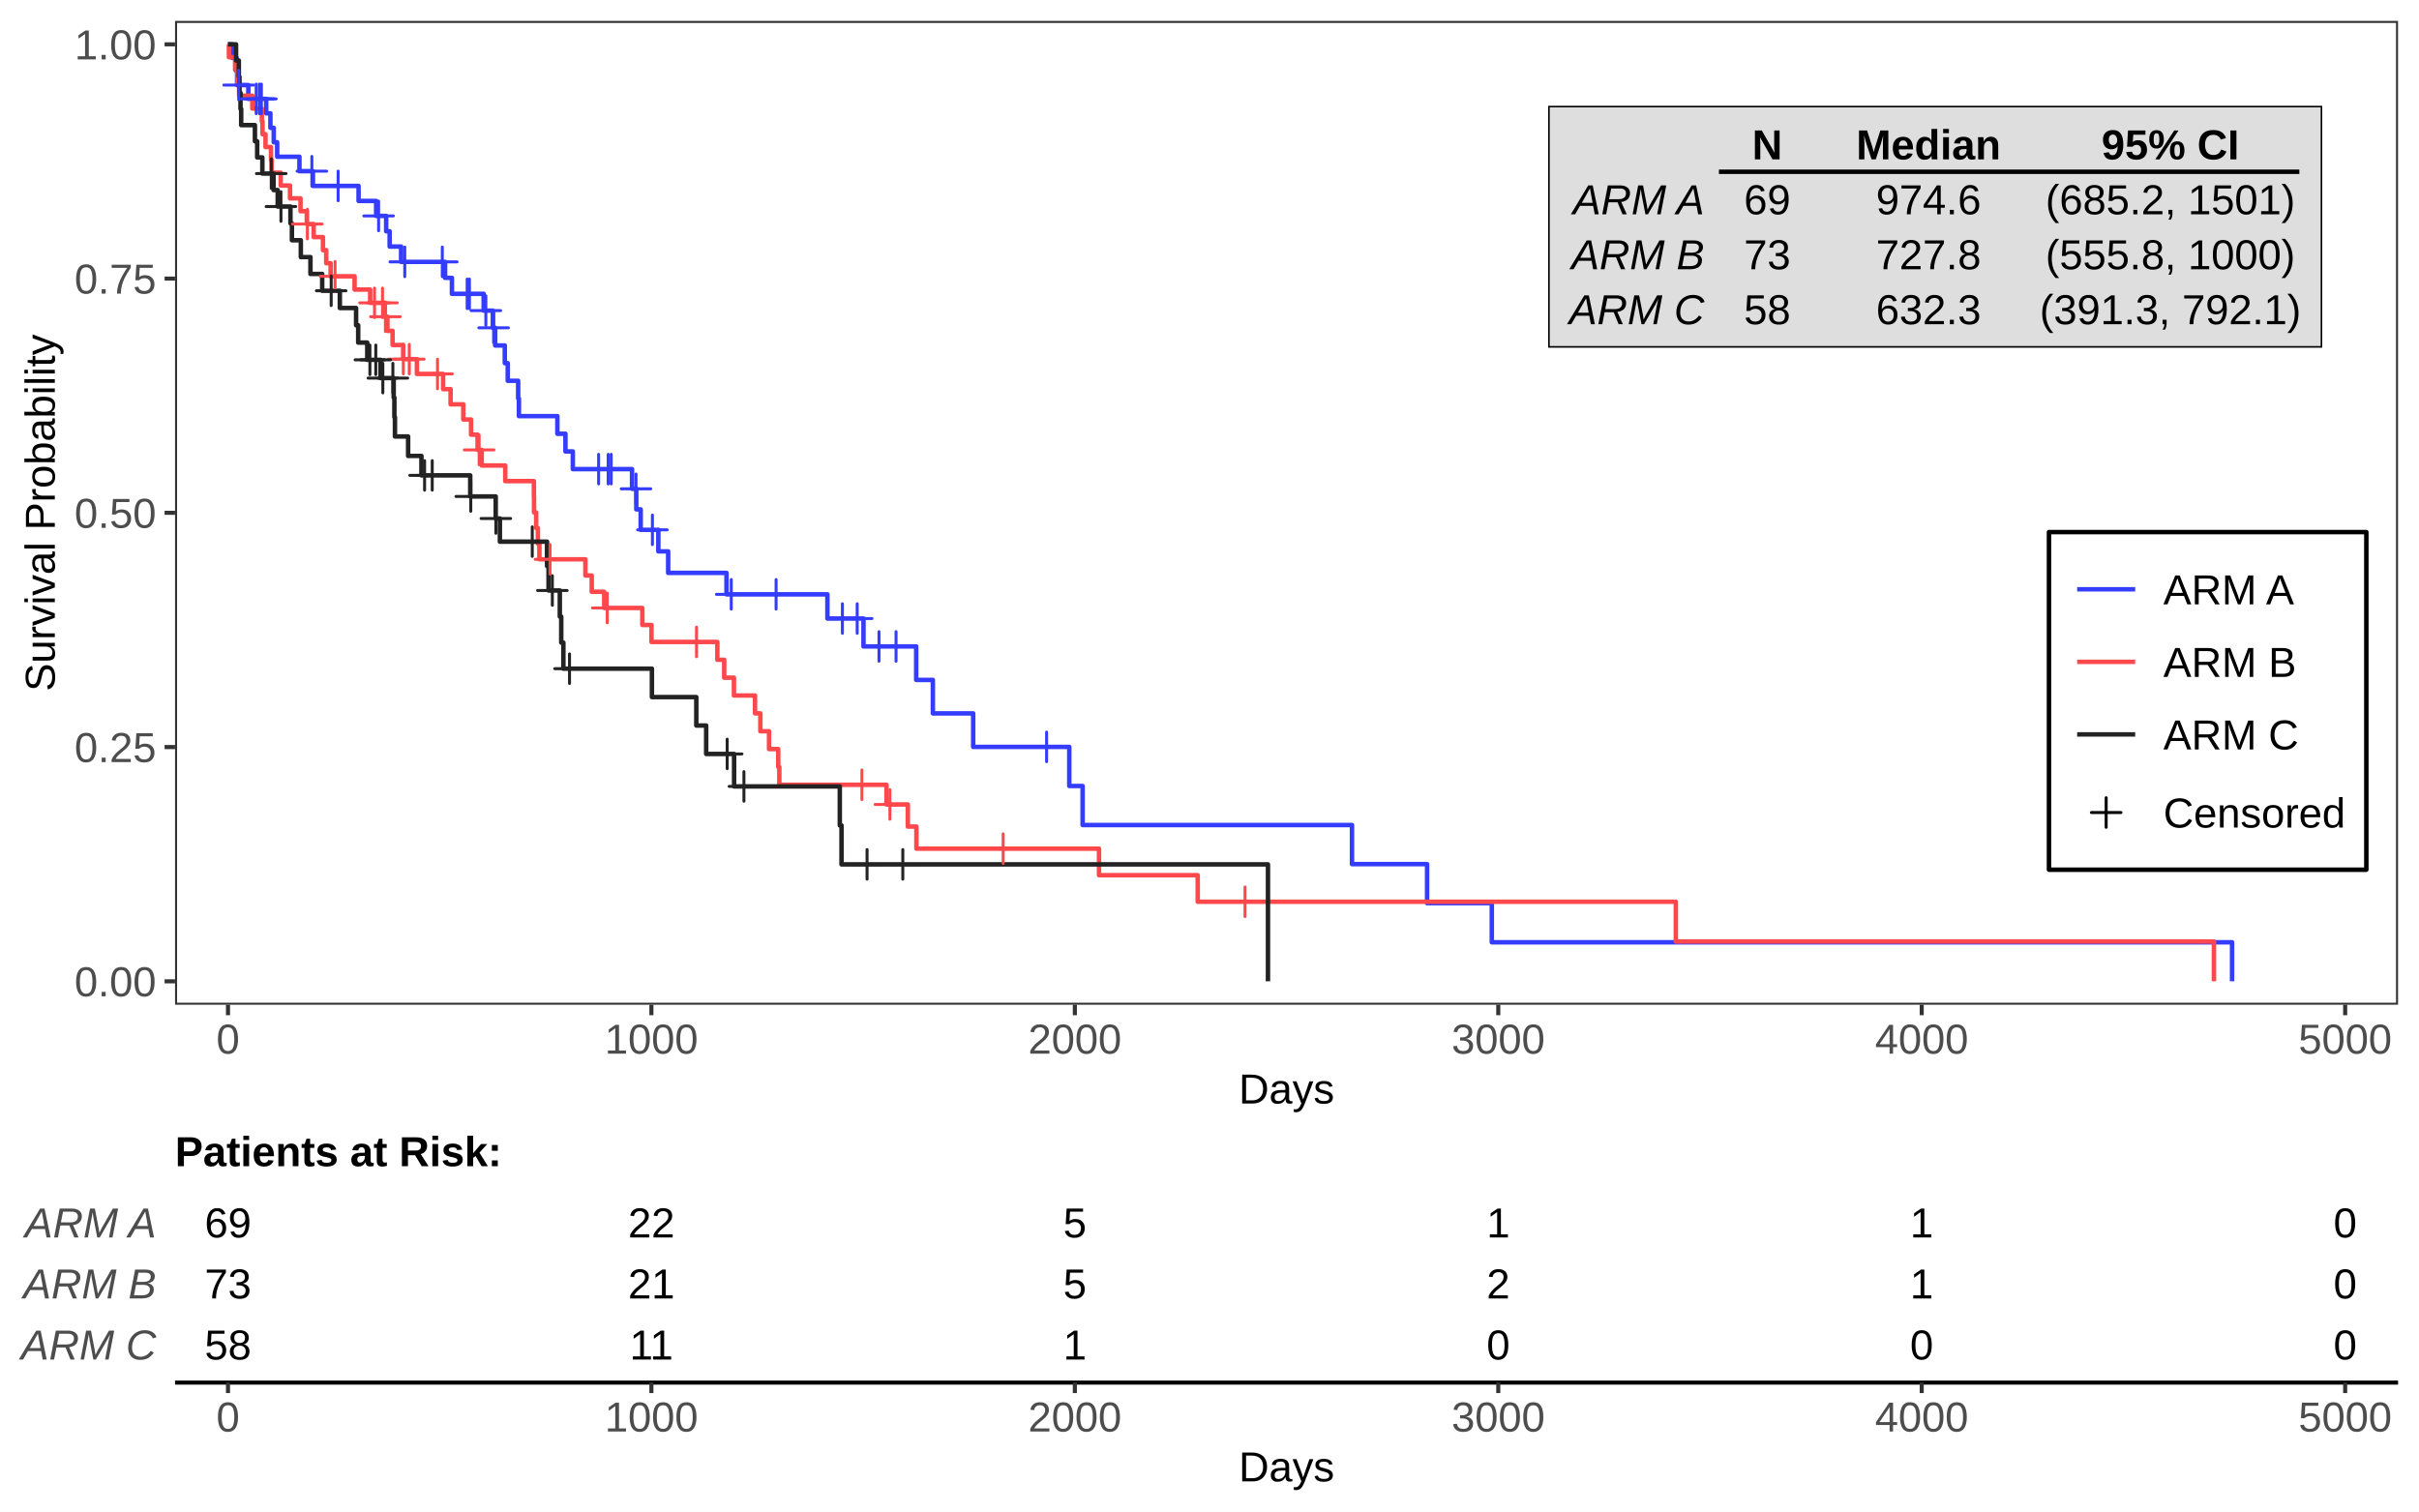
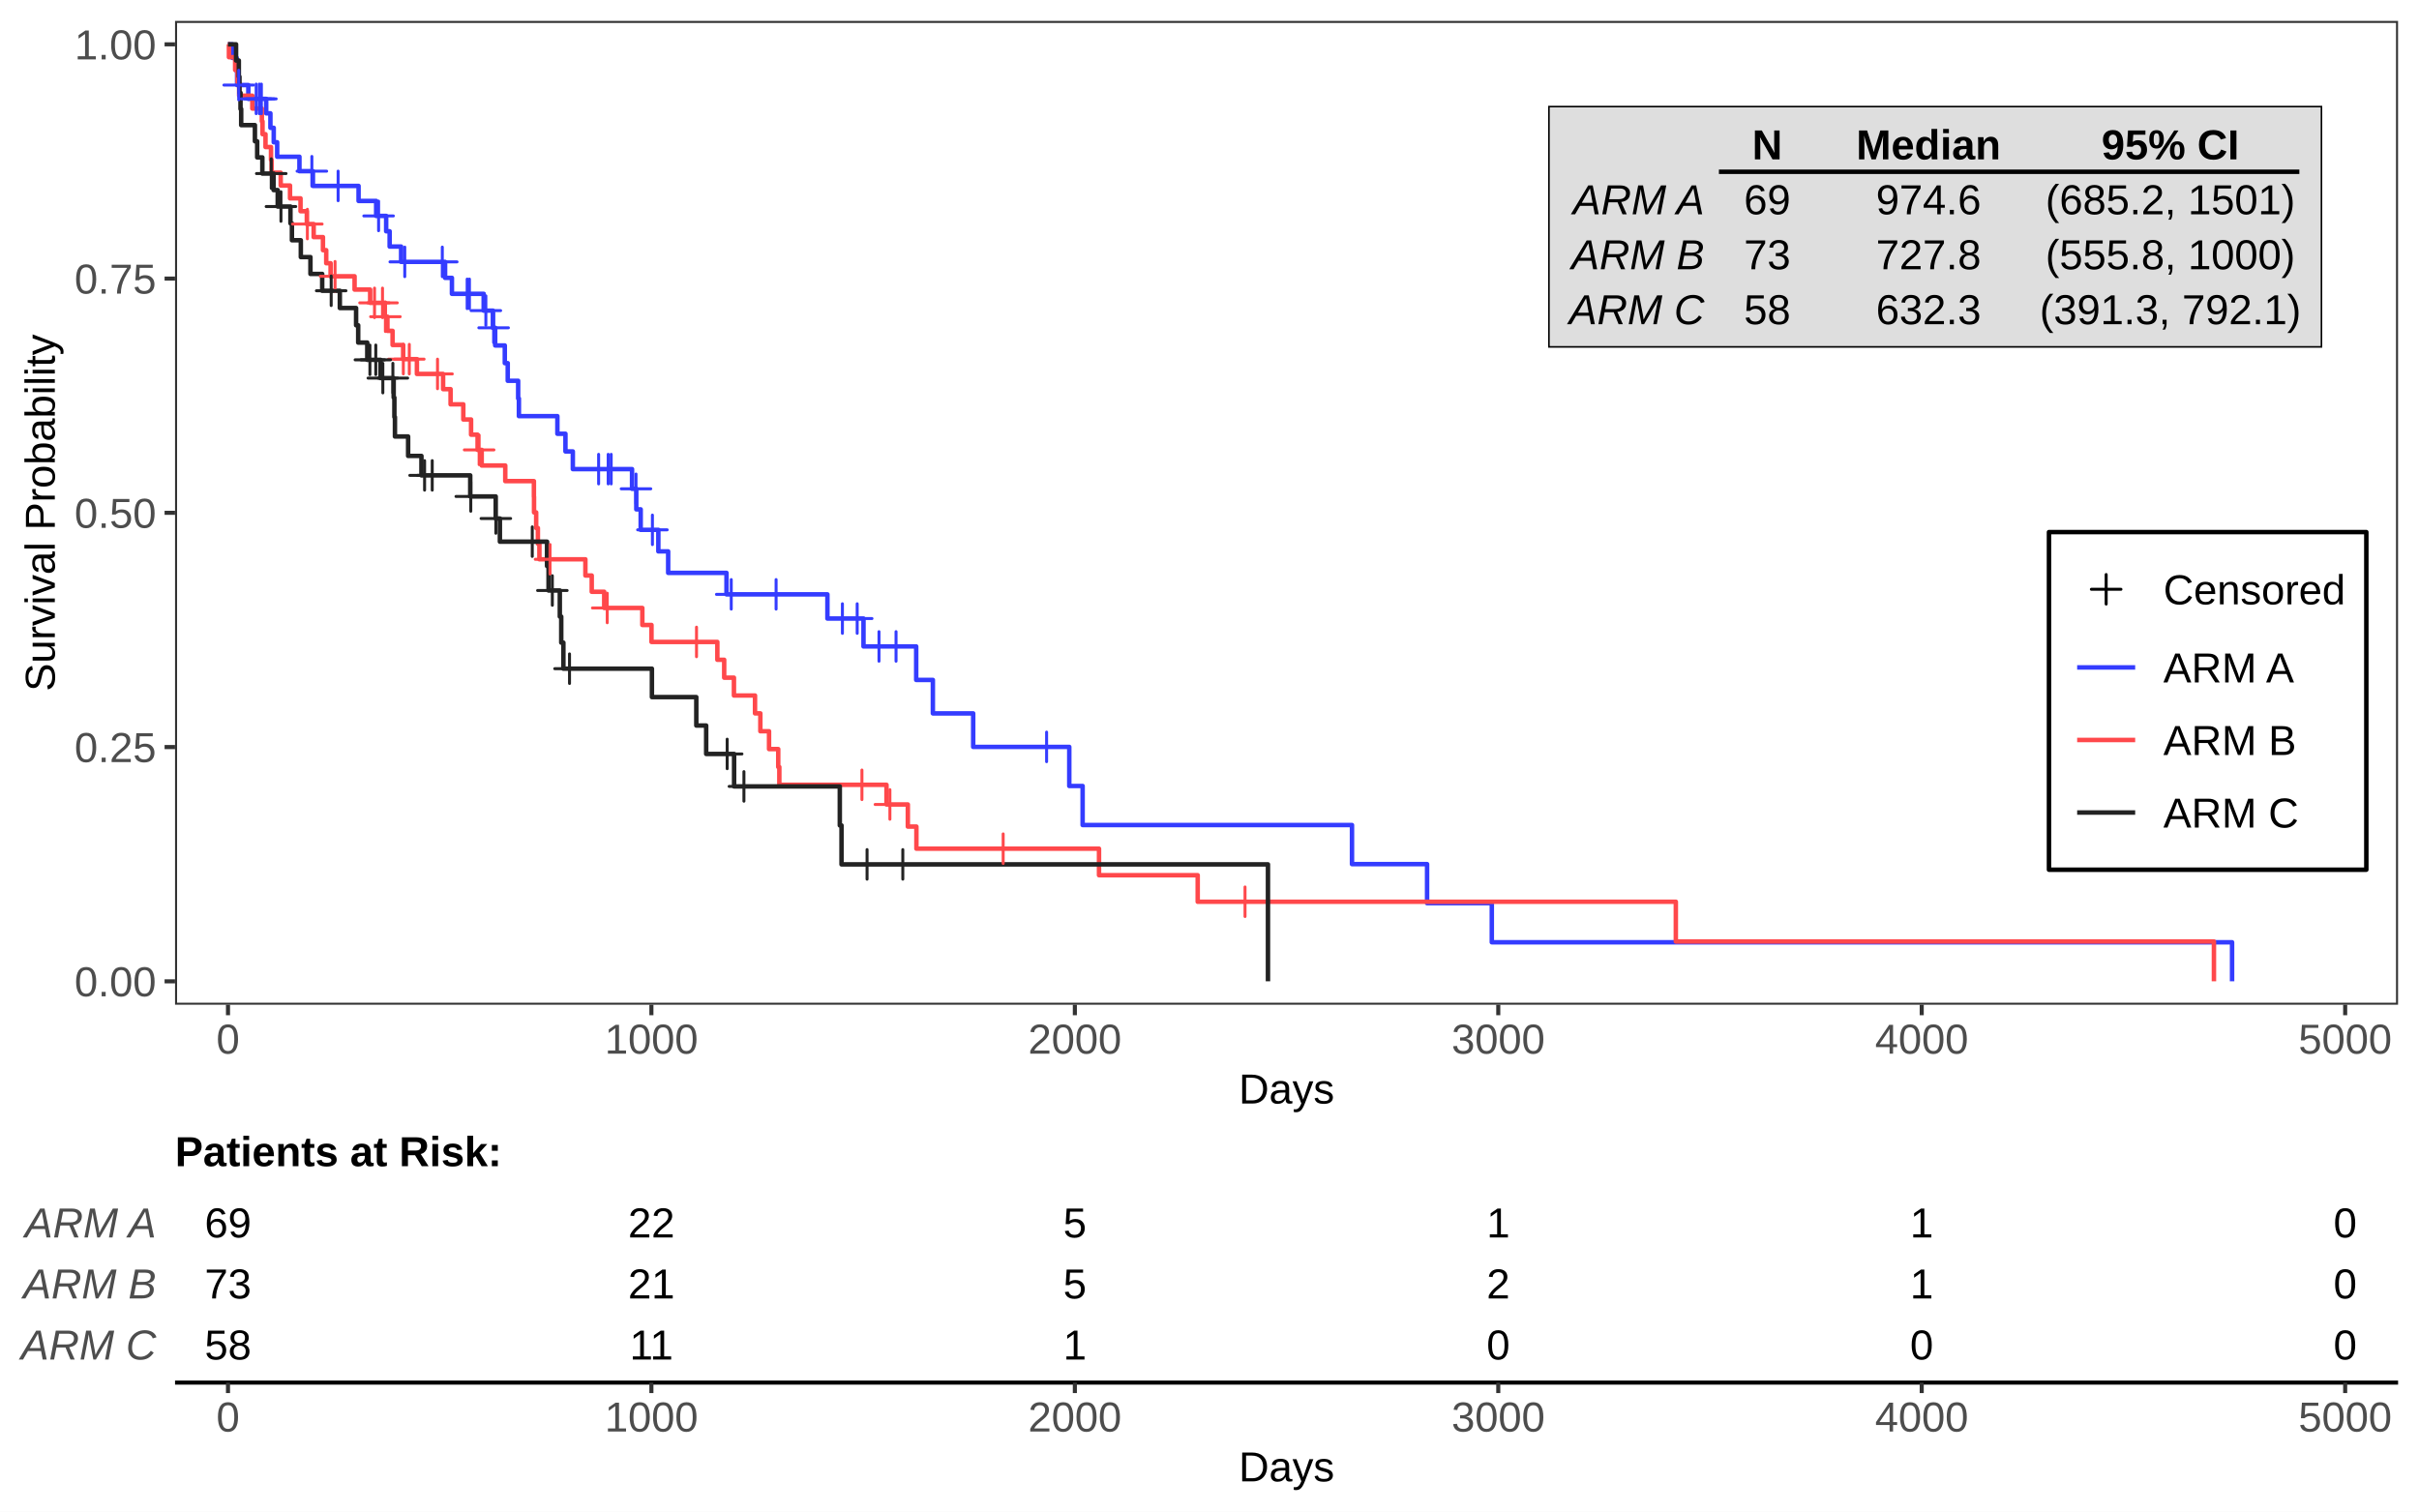
<svg xmlns="http://www.w3.org/2000/svg" class="svglite" width="576.00pt" height="360.00pt" viewBox="0 0 576.00 360.00">
  <defs>
    <style type="text/css">
    .svglite line, .svglite polyline, .svglite polygon, .svglite path, .svglite rect, .svglite circle {
      fill: none;
      stroke: #000000;
      stroke-linecap: round;
      stroke-linejoin: round;
      stroke-miterlimit: 10.00;
    }
    .svglite text {
      white-space: pre;
    }
  </style>
  </defs>
  <rect width="100%" height="100%" style="stroke: none; fill: none;" />
  <defs>
    <clipPath id="cpMC4wMHw1NzYuMDB8MC4wMHwzNjAuMDA=">
      <rect x="0.00" y="0.00" width="576.00" height="360.00" />
    </clipPath>
  </defs>
  <g clip-path="url(#cpMC4wMHw1NzYuMDB8MC4wMHwzNjAuMDA=)">
</g>
  <defs>
    <clipPath id="cpMC4wMHw1NzYuMDB8MC4wMHwyNzAuMDA=">
      <rect x="0.00" y="0.00" width="576.00" height="270.00" />
    </clipPath>
  </defs>
  <g clip-path="url(#cpMC4wMHw1NzYuMDB8MC4wMHwyNzAuMDA=)">
    <rect x="0.00" y="0.00" width="576.00" height="270.00" style="stroke-width: 0.97; stroke: #FFFFFF; fill: #FFFFFF;" />
  </g>
  <g clip-path="url(#cpMC4wMHw1NzYuMDB8MC4wMHwzNjAuMDA=)">
</g>
  <defs>
    <clipPath id="cpNDEuNjh8NTcxLjAyfDQuOTh8MjM5LjMw">
      <rect x="41.68" y="4.98" width="529.33" height="234.32" />
    </clipPath>
  </defs>
  <g clip-path="url(#cpNDEuNjh8NTcxLjAyfDQuOTh8MjM5LjMw)">
    <rect x="41.68" y="4.98" width="529.33" height="234.32" style="stroke-width: 0.97; stroke: none; fill: #FFFFFF;" />
    <polyline points="54.29,10.56 55.33,10.56 55.33,13.79 56.36,13.79 56.36,17.03 56.46,17.03 56.46,20.26 56.84,20.26 56.84,20.26 59.13,20.26 59.13,23.55 61.00,23.55 61.00,23.55 61.74,23.55 61.74,23.55 62.24,23.55 62.24,23.55 63.39,23.55 63.39,26.99 64.39,26.99 64.39,30.44 65.18,30.44 65.18,33.88 66.00,33.88 66.00,37.33 71.30,37.33 71.30,40.77 74.26,40.77 74.26,40.77 74.51,40.77 74.51,44.28 80.51,44.28 80.51,44.28 85.38,44.28 85.38,47.86 89.57,47.86 89.57,51.43 90.15,51.43 90.15,51.43 91.95,51.43 91.95,55.08 92.78,55.08 92.78,58.72 95.51,58.72 95.51,62.37 96.38,62.37 96.38,62.37 105.32,62.37 105.32,62.37 105.98,62.37 105.98,66.18 107.61,66.18 107.61,69.98 111.24,69.98 111.24,69.98 111.78,69.98 111.78,69.98 115.17,69.98 115.17,73.98 115.69,73.98 115.69,73.98 117.36,73.98 117.36,78.07 117.54,78.07 117.54,78.07 117.91,78.07 117.91,82.28 120.20,82.28 120.20,86.49 120.90,86.49 120.90,90.69 123.38,90.69 123.38,94.90 123.56,94.90 123.56,99.11 132.72,99.11 132.72,103.31 134.64,103.31 134.64,107.52 136.40,107.52 136.40,111.73 142.54,111.73 142.54,111.73 144.82,111.73 144.82,111.73 145.53,111.73 145.53,111.73 150.50,111.73 150.50,116.42 151.44,116.42 151.44,116.42 151.51,116.42 151.51,121.31 152.56,121.31 152.56,126.19 155.35,126.19 155.35,126.19 156.76,126.19 156.76,131.32 159.10,131.32 159.10,136.44 172.99,136.44 172.99,141.56 174.12,141.56 174.12,141.56 184.80,141.56 184.80,141.56 197.02,141.56 197.02,147.32 200.59,147.32 200.59,147.32 204.11,147.32 204.11,147.32 205.61,147.32 205.61,153.96 209.30,153.96 209.30,153.96 213.36,153.96 213.36,153.96 218.16,153.96 218.16,161.94 222.13,161.94 222.13,169.91 231.73,169.91 231.73,177.89 249.21,177.89 249.21,177.89 254.61,177.89 254.61,187.20 257.79,187.20 257.79,196.50 321.93,196.50 321.93,205.81 339.81,205.81 339.81,215.11 355.22,215.11 355.22,224.42 531.49,224.42 531.49,233.72 " style="stroke-width: 1.07; stroke: #343CFF; stroke-linecap: butt;" />
    <polyline points="54.29,10.56 54.51,10.56 54.51,13.62 55.99,13.62 55.99,16.67 56.56,16.67 56.56,19.73 56.94,19.73 56.94,22.79 60.08,22.79 60.08,25.85 62.35,25.85 62.35,28.90 62.51,28.90 62.51,31.96 63.22,31.96 63.22,35.02 64.53,35.02 64.53,38.07 64.68,38.07 64.68,41.13 66.84,41.13 66.84,44.19 69.06,44.19 69.06,47.24 71.56,47.24 71.56,50.30 73.06,50.30 73.06,53.36 73.19,53.36 73.19,53.36 74.69,53.36 74.69,56.47 76.90,56.47 76.90,59.58 77.68,59.58 77.68,62.69 78.72,62.69 78.72,65.80 79.78,65.80 79.78,65.80 84.43,65.80 84.43,68.97 88.14,68.97 88.14,72.13 89.18,72.13 89.18,72.13 91.08,72.13 91.08,72.13 91.63,72.13 91.63,75.43 91.77,75.43 91.77,75.43 92.25,75.43 92.25,78.80 93.48,78.80 93.48,82.17 96.00,82.17 96.00,85.54 96.04,85.54 96.04,85.54 97.46,85.54 97.46,85.54 99.27,85.54 99.27,89.06 104.18,89.06 104.18,89.06 105.51,89.06 105.51,92.68 107.29,92.68 107.29,96.30 110.32,96.30 110.32,99.91 112.17,99.91 112.17,103.53 113.72,103.53 113.72,107.15 114.09,107.15 114.09,107.15 114.70,107.15 114.70,110.87 120.31,110.87 120.31,114.59 127.13,114.59 127.13,118.31 127.16,118.31 127.16,122.04 127.67,122.04 127.67,125.76 128.08,125.76 128.08,129.48 128.44,129.48 128.44,133.21 130.97,133.21 130.97,133.21 139.39,133.21 139.39,137.07 140.90,137.07 140.90,140.94 143.87,140.94 143.87,144.80 144.59,144.80 144.59,144.80 152.95,144.80 152.95,148.85 155.13,148.85 155.13,152.89 165.85,152.89 165.85,152.89 170.81,152.89 170.81,157.14 172.44,157.14 172.44,161.40 174.76,161.40 174.76,165.65 179.78,165.65 179.78,169.90 181.05,169.90 181.05,174.16 183.12,174.16 183.12,178.41 185.31,178.41 185.31,182.67 185.57,182.67 185.57,186.92 205.24,186.92 205.24,186.92 211.09,186.92 211.09,191.60 211.90,191.60 211.90,191.60 216.17,191.60 216.17,196.87 218.21,196.87 218.21,202.13 238.87,202.13 238.87,202.13 261.69,202.13 261.69,208.45 285.19,208.45 285.19,214.77 296.46,214.77 296.46,214.77 399.04,214.77 399.04,224.24 527.17,224.24 527.17,233.72 " style="stroke-width: 1.07; stroke: #FF484B; stroke-linecap: butt;" />
    <polyline points="54.29,10.56 56.21,10.56 56.21,14.41 56.87,14.41 56.87,18.26 57.02,18.26 57.02,22.10 57.27,22.10 57.27,25.95 57.43,25.95 57.43,29.80 60.70,29.80 60.70,33.65 61.24,33.65 61.24,37.49 62.47,37.49 62.47,41.34 64.59,41.34 64.59,41.34 65.14,41.34 65.14,45.27 66.13,45.27 66.13,49.19 66.90,49.19 66.90,49.19 69.16,49.19 69.16,53.20 69.51,53.20 69.51,57.22 71.63,57.22 71.63,61.23 73.92,61.23 73.92,65.24 76.72,65.24 76.72,69.25 78.86,69.25 78.86,69.25 80.92,69.25 80.92,73.36 84.79,73.36 84.79,77.47 85.29,77.47 85.29,81.59 87.45,81.59 87.45,85.70 88.08,85.70 88.08,85.70 89.48,85.70 89.48,85.70 90.61,85.70 90.61,90.05 91.16,90.05 91.16,90.05 93.55,90.05 93.55,90.05 93.74,90.05 93.74,94.69 93.91,94.69 93.91,99.32 94.04,99.32 94.04,103.96 97.18,103.96 97.18,108.59 100.35,108.59 100.35,113.22 101.10,113.22 101.10,113.22 102.92,113.22 102.92,113.22 111.97,113.22 111.97,118.24 112.10,118.24 112.10,118.24 118.04,118.24 118.04,123.49 118.07,123.49 118.07,123.49 119.03,123.49 119.03,129.01 126.74,129.01 126.74,129.01 130.26,129.01 130.26,134.82 130.62,134.82 130.62,140.64 131.52,140.64 131.52,140.64 133.30,140.64 133.30,146.85 133.64,146.85 133.64,153.05 134.15,153.05 134.15,159.26 135.61,159.26 135.61,159.26 155.23,159.26 155.23,166.03 165.80,166.03 165.80,172.80 168.15,172.80 168.15,179.57 173.15,179.57 173.15,179.57 174.80,179.57 174.80,187.30 177.14,187.30 177.14,187.30 199.97,187.30 199.97,196.59 200.38,196.59 200.38,205.87 206.46,205.87 206.46,205.87 214.97,205.87 214.97,205.87 301.92,205.87 301.92,233.72 " style="stroke-width: 1.07; stroke: #232323; stroke-linecap: butt;" />
    <line x1="53.32" y1="20.26" x2="60.36" y2="20.26" style="stroke-width: 0.71; stroke: #343CFF;" />
    <line x1="56.84" y1="23.78" x2="56.84" y2="16.74" style="stroke-width: 0.71; stroke: #343CFF;" />
    <line x1="57.48" y1="23.55" x2="64.52" y2="23.55" style="stroke-width: 0.71; stroke: #343CFF;" />
    <line x1="61.00" y1="27.07" x2="61.00" y2="20.03" style="stroke-width: 0.71; stroke: #343CFF;" />
    <line x1="58.22" y1="23.55" x2="65.26" y2="23.55" style="stroke-width: 0.71; stroke: #343CFF;" />
    <line x1="61.74" y1="27.07" x2="61.74" y2="20.03" style="stroke-width: 0.71; stroke: #343CFF;" />
    <line x1="58.73" y1="23.55" x2="65.76" y2="23.55" style="stroke-width: 0.71; stroke: #343CFF;" />
    <line x1="62.24" y1="27.07" x2="62.24" y2="20.03" style="stroke-width: 0.71; stroke: #343CFF;" />
    <line x1="70.74" y1="40.77" x2="77.78" y2="40.77" style="stroke-width: 0.71; stroke: #343CFF;" />
    <line x1="74.26" y1="44.29" x2="74.26" y2="37.26" style="stroke-width: 0.71; stroke: #343CFF;" />
    <line x1="76.99" y1="44.28" x2="84.03" y2="44.28" style="stroke-width: 0.71; stroke: #343CFF;" />
    <line x1="80.51" y1="47.80" x2="80.51" y2="40.76" style="stroke-width: 0.71; stroke: #343CFF;" />
    <line x1="86.63" y1="51.43" x2="93.67" y2="51.43" style="stroke-width: 0.71; stroke: #343CFF;" />
    <line x1="90.15" y1="54.95" x2="90.15" y2="47.91" style="stroke-width: 0.71; stroke: #343CFF;" />
    <line x1="92.86" y1="62.37" x2="99.90" y2="62.37" style="stroke-width: 0.71; stroke: #343CFF;" />
    <line x1="96.38" y1="65.89" x2="96.38" y2="58.85" style="stroke-width: 0.71; stroke: #343CFF;" />
    <line x1="101.80" y1="62.37" x2="108.83" y2="62.37" style="stroke-width: 0.71; stroke: #343CFF;" />
    <line x1="105.32" y1="65.89" x2="105.32" y2="58.85" style="stroke-width: 0.71; stroke: #343CFF;" />
    <line x1="107.72" y1="69.98" x2="114.76" y2="69.98" style="stroke-width: 0.71; stroke: #343CFF;" />
    <line x1="111.24" y1="73.50" x2="111.24" y2="66.47" style="stroke-width: 0.71; stroke: #343CFF;" />
    <line x1="108.26" y1="69.98" x2="115.30" y2="69.98" style="stroke-width: 0.71; stroke: #343CFF;" />
    <line x1="111.78" y1="73.50" x2="111.78" y2="66.47" style="stroke-width: 0.71; stroke: #343CFF;" />
    <line x1="112.17" y1="73.98" x2="119.21" y2="73.98" style="stroke-width: 0.71; stroke: #343CFF;" />
    <line x1="115.69" y1="77.50" x2="115.69" y2="70.46" style="stroke-width: 0.71; stroke: #343CFF;" />
    <line x1="114.02" y1="78.07" x2="121.06" y2="78.07" style="stroke-width: 0.71; stroke: #343CFF;" />
    <line x1="117.54" y1="81.59" x2="117.54" y2="74.55" style="stroke-width: 0.71; stroke: #343CFF;" />
    <line x1="139.02" y1="111.73" x2="146.05" y2="111.73" style="stroke-width: 0.71; stroke: #343CFF;" />
    <line x1="142.54" y1="115.25" x2="142.54" y2="108.21" style="stroke-width: 0.71; stroke: #343CFF;" />
    <line x1="141.30" y1="111.73" x2="148.34" y2="111.73" style="stroke-width: 0.71; stroke: #343CFF;" />
    <line x1="144.82" y1="115.25" x2="144.82" y2="108.21" style="stroke-width: 0.71; stroke: #343CFF;" />
    <line x1="142.01" y1="111.73" x2="149.04" y2="111.73" style="stroke-width: 0.71; stroke: #343CFF;" />
    <line x1="145.53" y1="115.25" x2="145.53" y2="108.21" style="stroke-width: 0.71; stroke: #343CFF;" />
    <line x1="147.92" y1="116.42" x2="154.96" y2="116.42" style="stroke-width: 0.71; stroke: #343CFF;" />
    <line x1="151.44" y1="119.94" x2="151.44" y2="112.90" style="stroke-width: 0.71; stroke: #343CFF;" />
    <line x1="151.83" y1="126.19" x2="158.87" y2="126.19" style="stroke-width: 0.71; stroke: #343CFF;" />
    <line x1="155.35" y1="129.71" x2="155.35" y2="122.68" style="stroke-width: 0.71; stroke: #343CFF;" />
    <line x1="170.60" y1="141.56" x2="177.64" y2="141.56" style="stroke-width: 0.71; stroke: #343CFF;" />
    <line x1="174.12" y1="145.07" x2="174.12" y2="138.04" style="stroke-width: 0.71; stroke: #343CFF;" />
    <line x1="181.28" y1="141.56" x2="188.32" y2="141.56" style="stroke-width: 0.71; stroke: #343CFF;" />
    <line x1="184.80" y1="145.07" x2="184.80" y2="138.04" style="stroke-width: 0.71; stroke: #343CFF;" />
    <line x1="197.07" y1="147.32" x2="204.11" y2="147.32" style="stroke-width: 0.71; stroke: #343CFF;" />
    <line x1="200.59" y1="150.84" x2="200.59" y2="143.80" style="stroke-width: 0.71; stroke: #343CFF;" />
    <line x1="200.59" y1="147.32" x2="207.63" y2="147.32" style="stroke-width: 0.71; stroke: #343CFF;" />
    <line x1="204.11" y1="150.84" x2="204.11" y2="143.80" style="stroke-width: 0.71; stroke: #343CFF;" />
    <line x1="205.78" y1="153.96" x2="212.82" y2="153.96" style="stroke-width: 0.71; stroke: #343CFF;" />
    <line x1="209.30" y1="157.48" x2="209.30" y2="150.44" style="stroke-width: 0.71; stroke: #343CFF;" />
    <line x1="209.84" y1="153.96" x2="216.88" y2="153.96" style="stroke-width: 0.71; stroke: #343CFF;" />
    <line x1="213.36" y1="157.48" x2="213.36" y2="150.44" style="stroke-width: 0.71; stroke: #343CFF;" />
    <line x1="245.69" y1="177.89" x2="252.73" y2="177.89" style="stroke-width: 0.71; stroke: #343CFF;" />
    <line x1="249.21" y1="181.41" x2="249.21" y2="174.37" style="stroke-width: 0.71; stroke: #343CFF;" />
    <line x1="69.67" y1="53.36" x2="76.70" y2="53.36" style="stroke-width: 0.71; stroke: #FF484B;" />
    <line x1="73.19" y1="56.88" x2="73.19" y2="49.84" style="stroke-width: 0.71; stroke: #FF484B;" />
    <line x1="76.26" y1="65.80" x2="83.30" y2="65.80" style="stroke-width: 0.71; stroke: #FF484B;" />
    <line x1="79.78" y1="69.32" x2="79.78" y2="62.28" style="stroke-width: 0.71; stroke: #FF484B;" />
    <line x1="85.66" y1="72.13" x2="92.69" y2="72.13" style="stroke-width: 0.71; stroke: #FF484B;" />
    <line x1="89.18" y1="75.65" x2="89.18" y2="68.62" style="stroke-width: 0.71; stroke: #FF484B;" />
    <line x1="87.56" y1="72.13" x2="94.60" y2="72.13" style="stroke-width: 0.71; stroke: #FF484B;" />
    <line x1="91.08" y1="75.65" x2="91.08" y2="68.62" style="stroke-width: 0.71; stroke: #FF484B;" />
    <line x1="88.25" y1="75.43" x2="95.29" y2="75.43" style="stroke-width: 0.71; stroke: #FF484B;" />
    <line x1="91.77" y1="78.95" x2="91.77" y2="71.91" style="stroke-width: 0.71; stroke: #FF484B;" />
    <line x1="92.52" y1="85.54" x2="99.56" y2="85.54" style="stroke-width: 0.71; stroke: #FF484B;" />
    <line x1="96.04" y1="89.05" x2="96.04" y2="82.02" style="stroke-width: 0.71; stroke: #FF484B;" />
    <line x1="93.94" y1="85.54" x2="100.98" y2="85.54" style="stroke-width: 0.71; stroke: #FF484B;" />
    <line x1="97.46" y1="89.05" x2="97.46" y2="82.02" style="stroke-width: 0.71; stroke: #FF484B;" />
    <line x1="100.66" y1="89.06" x2="107.70" y2="89.06" style="stroke-width: 0.71; stroke: #FF484B;" />
    <line x1="104.18" y1="92.58" x2="104.18" y2="85.54" style="stroke-width: 0.71; stroke: #FF484B;" />
    <line x1="110.57" y1="107.15" x2="117.61" y2="107.15" style="stroke-width: 0.71; stroke: #FF484B;" />
    <line x1="114.09" y1="110.66" x2="114.09" y2="103.63" style="stroke-width: 0.71; stroke: #FF484B;" />
    <line x1="127.45" y1="133.21" x2="134.49" y2="133.21" style="stroke-width: 0.71; stroke: #FF484B;" />
    <line x1="130.97" y1="136.72" x2="130.97" y2="129.69" style="stroke-width: 0.71; stroke: #FF484B;" />
    <line x1="141.07" y1="144.80" x2="148.11" y2="144.80" style="stroke-width: 0.71; stroke: #FF484B;" />
    <line x1="144.59" y1="148.32" x2="144.59" y2="141.28" style="stroke-width: 0.71; stroke: #FF484B;" />
    <line x1="162.33" y1="152.89" x2="169.37" y2="152.89" style="stroke-width: 0.71; stroke: #FF484B;" />
    <line x1="165.85" y1="156.41" x2="165.85" y2="149.37" style="stroke-width: 0.71; stroke: #FF484B;" />
    <line x1="201.72" y1="186.92" x2="208.76" y2="186.92" style="stroke-width: 0.71; stroke: #FF484B;" />
    <line x1="205.24" y1="190.44" x2="205.24" y2="183.40" style="stroke-width: 0.71; stroke: #FF484B;" />
    <line x1="208.38" y1="191.60" x2="215.42" y2="191.60" style="stroke-width: 0.71; stroke: #FF484B;" />
    <line x1="211.90" y1="195.12" x2="211.90" y2="188.08" style="stroke-width: 0.71; stroke: #FF484B;" />
    <line x1="235.35" y1="202.13" x2="242.39" y2="202.13" style="stroke-width: 0.71; stroke: #FF484B;" />
    <line x1="238.87" y1="205.65" x2="238.87" y2="198.61" style="stroke-width: 0.71; stroke: #FF484B;" />
    <line x1="292.94" y1="214.77" x2="299.98" y2="214.77" style="stroke-width: 0.71; stroke: #FF484B;" />
    <line x1="296.46" y1="218.29" x2="296.46" y2="211.25" style="stroke-width: 0.71; stroke: #FF484B;" />
    <line x1="61.07" y1="41.34" x2="68.11" y2="41.34" style="stroke-width: 0.71; stroke: #232323;" />
    <line x1="64.59" y1="44.86" x2="64.59" y2="37.82" style="stroke-width: 0.71; stroke: #232323;" />
    <line x1="63.38" y1="49.19" x2="70.42" y2="49.19" style="stroke-width: 0.71; stroke: #232323;" />
    <line x1="66.90" y1="52.71" x2="66.90" y2="45.67" style="stroke-width: 0.71; stroke: #232323;" />
    <line x1="75.34" y1="69.25" x2="82.38" y2="69.25" style="stroke-width: 0.71; stroke: #232323;" />
    <line x1="78.86" y1="72.77" x2="78.86" y2="65.73" style="stroke-width: 0.71; stroke: #232323;" />
    <line x1="84.56" y1="85.70" x2="91.60" y2="85.70" style="stroke-width: 0.71; stroke: #232323;" />
    <line x1="88.08" y1="89.22" x2="88.08" y2="82.18" style="stroke-width: 0.71; stroke: #232323;" />
    <line x1="85.96" y1="85.70" x2="93.00" y2="85.70" style="stroke-width: 0.71; stroke: #232323;" />
    <line x1="89.48" y1="89.22" x2="89.48" y2="82.18" style="stroke-width: 0.71; stroke: #232323;" />
    <line x1="87.64" y1="90.05" x2="94.68" y2="90.05" style="stroke-width: 0.71; stroke: #232323;" />
    <line x1="91.16" y1="93.57" x2="91.16" y2="86.53" style="stroke-width: 0.71; stroke: #232323;" />
    <line x1="90.03" y1="90.05" x2="97.07" y2="90.05" style="stroke-width: 0.71; stroke: #232323;" />
    <line x1="93.55" y1="93.57" x2="93.55" y2="86.53" style="stroke-width: 0.71; stroke: #232323;" />
    <line x1="97.58" y1="113.22" x2="104.62" y2="113.22" style="stroke-width: 0.71; stroke: #232323;" />
    <line x1="101.10" y1="116.74" x2="101.10" y2="109.71" style="stroke-width: 0.71; stroke: #232323;" />
    <line x1="99.40" y1="113.22" x2="106.44" y2="113.22" style="stroke-width: 0.71; stroke: #232323;" />
    <line x1="102.92" y1="116.74" x2="102.92" y2="109.71" style="stroke-width: 0.71; stroke: #232323;" />
    <line x1="108.58" y1="118.24" x2="115.62" y2="118.24" style="stroke-width: 0.71; stroke: #232323;" />
    <line x1="112.10" y1="121.76" x2="112.10" y2="114.73" style="stroke-width: 0.71; stroke: #232323;" />
    <line x1="114.55" y1="123.49" x2="121.59" y2="123.49" style="stroke-width: 0.71; stroke: #232323;" />
    <line x1="118.07" y1="127.01" x2="118.07" y2="119.97" style="stroke-width: 0.71; stroke: #232323;" />
    <line x1="123.22" y1="129.01" x2="130.26" y2="129.01" style="stroke-width: 0.71; stroke: #232323;" />
    <line x1="126.74" y1="132.52" x2="126.74" y2="125.49" style="stroke-width: 0.71; stroke: #232323;" />
    <line x1="128.01" y1="140.64" x2="135.04" y2="140.64" style="stroke-width: 0.71; stroke: #232323;" />
    <line x1="131.52" y1="144.16" x2="131.52" y2="137.12" style="stroke-width: 0.71; stroke: #232323;" />
    <line x1="132.09" y1="159.26" x2="139.13" y2="159.26" style="stroke-width: 0.71; stroke: #232323;" />
    <line x1="135.61" y1="162.78" x2="135.61" y2="155.74" style="stroke-width: 0.71; stroke: #232323;" />
    <line x1="169.63" y1="179.57" x2="176.67" y2="179.57" style="stroke-width: 0.71; stroke: #232323;" />
    <line x1="173.15" y1="183.08" x2="173.15" y2="176.05" style="stroke-width: 0.71; stroke: #232323;" />
    <line x1="173.62" y1="187.30" x2="180.66" y2="187.30" style="stroke-width: 0.71; stroke: #232323;" />
    <line x1="177.14" y1="190.82" x2="177.14" y2="183.78" style="stroke-width: 0.71; stroke: #232323;" />
    <line x1="202.94" y1="205.87" x2="209.97" y2="205.87" style="stroke-width: 0.71; stroke: #232323;" />
    <line x1="206.46" y1="209.39" x2="206.46" y2="202.35" style="stroke-width: 0.71; stroke: #232323;" />
    <line x1="211.45" y1="205.87" x2="218.49" y2="205.87" style="stroke-width: 0.71; stroke: #232323;" />
    <line x1="214.97" y1="209.39" x2="214.97" y2="202.35" style="stroke-width: 0.71; stroke: #232323;" />
    <rect x="41.68" y="4.98" width="529.33" height="234.32" style="stroke-width: 0.97; stroke: #333333;" />
  </g>
  <g clip-path="url(#cpMC4wMHw1NzYuMDB8MC4wMHwzNjAuMDA=)">
    <text x="37.20" y="237.30" text-anchor="end" style="font-size: 10.00px;fill: #4D4D4D; font-family: &quot;Arial&quot;;" textLength="19.48px" lengthAdjust="spacingAndGlyphs">0.00</text>
    <text x="37.20" y="181.51" text-anchor="end" style="font-size: 10.00px;fill: #4D4D4D; font-family: &quot;Arial&quot;;" textLength="19.48px" lengthAdjust="spacingAndGlyphs">0.25</text>
    <text x="37.20" y="125.72" text-anchor="end" style="font-size: 10.00px;fill: #4D4D4D; font-family: &quot;Arial&quot;;" textLength="19.48px" lengthAdjust="spacingAndGlyphs">0.50</text>
    <text x="37.20" y="69.93" text-anchor="end" style="font-size: 10.00px;fill: #4D4D4D; font-family: &quot;Arial&quot;;" textLength="19.48px" lengthAdjust="spacingAndGlyphs">0.75</text>
    <text x="37.20" y="14.14" text-anchor="end" style="font-size: 10.00px;fill: #4D4D4D; font-family: &quot;Arial&quot;;" textLength="19.48px" lengthAdjust="spacingAndGlyphs">1.00</text>
    <polyline points="39.19,233.72 41.68,233.72 " style="stroke-width: 0.97; stroke: #333333; stroke-linecap: butt;" />
    <polyline points="39.19,177.93 41.68,177.93 " style="stroke-width: 0.97; stroke: #333333; stroke-linecap: butt;" />
    <polyline points="39.19,122.14 41.68,122.14 " style="stroke-width: 0.97; stroke: #333333; stroke-linecap: butt;" />
    <polyline points="39.19,66.35 41.68,66.35 " style="stroke-width: 0.97; stroke: #333333; stroke-linecap: butt;" />
    <polyline points="39.19,10.56 41.68,10.56 " style="stroke-width: 0.97; stroke: #333333; stroke-linecap: butt;" />
    <polyline points="54.29,241.79 54.29,239.30 " style="stroke-width: 0.97; stroke: #333333; stroke-linecap: butt;" />
    <polyline points="155.11,241.79 155.11,239.30 " style="stroke-width: 0.97; stroke: #333333; stroke-linecap: butt;" />
    <polyline points="255.94,241.79 255.94,239.30 " style="stroke-width: 0.97; stroke: #333333; stroke-linecap: butt;" />
    <polyline points="356.76,241.79 356.76,239.30 " style="stroke-width: 0.97; stroke: #333333; stroke-linecap: butt;" />
    <polyline points="457.59,241.79 457.59,239.30 " style="stroke-width: 0.97; stroke: #333333; stroke-linecap: butt;" />
    <polyline points="558.42,241.79 558.42,239.30 " style="stroke-width: 0.97; stroke: #333333; stroke-linecap: butt;" />
    <text x="54.29" y="250.95" text-anchor="middle" style="font-size: 10.00px;fill: #4D4D4D; font-family: &quot;Arial&quot;;" textLength="5.57px" lengthAdjust="spacingAndGlyphs">0</text>
    <text x="155.11" y="250.95" text-anchor="middle" style="font-size: 10.00px;fill: #4D4D4D; font-family: &quot;Arial&quot;;" textLength="22.26px" lengthAdjust="spacingAndGlyphs">1000</text>
    <text x="255.94" y="250.95" text-anchor="middle" style="font-size: 10.00px;fill: #4D4D4D; font-family: &quot;Arial&quot;;" textLength="22.26px" lengthAdjust="spacingAndGlyphs">2000</text>
    <text x="356.76" y="250.95" text-anchor="middle" style="font-size: 10.00px;fill: #4D4D4D; font-family: &quot;Arial&quot;;" textLength="22.26px" lengthAdjust="spacingAndGlyphs">3000</text>
    <text x="457.59" y="250.95" text-anchor="middle" style="font-size: 10.00px;fill: #4D4D4D; font-family: &quot;Arial&quot;;" textLength="22.26px" lengthAdjust="spacingAndGlyphs">4000</text>
    <text x="558.42" y="250.95" text-anchor="middle" style="font-size: 10.00px;fill: #4D4D4D; font-family: &quot;Arial&quot;;" textLength="22.26px" lengthAdjust="spacingAndGlyphs">5000</text>
    <text x="306.35" y="262.82" text-anchor="middle" style="font-size: 10.00px; font-family: &quot;Arial&quot;;" textLength="22.80px" lengthAdjust="spacingAndGlyphs">Days</text>
    <text transform="translate(13.05,122.14) rotate(-90)" text-anchor="middle" style="font-size: 10.00px; font-family: &quot;Arial&quot;;" textLength="85.09px" lengthAdjust="spacingAndGlyphs">Survival Probability</text>
    <rect x="487.89" y="126.73" width="75.57" height="80.41" style="stroke-width: 1.07; fill: #FFFFFF;" />
    <rect x="492.87" y="131.71" width="17.28" height="17.28" style="stroke-width: 0.97; stroke: none; fill: #FFFFFF;" />
-     <line x1="494.60" y1="140.35" x2="508.42" y2="140.35" style="stroke-width: 1.07; stroke: #343CFF; stroke-linecap: butt;" />
-     <rect x="492.87" y="148.99" width="17.28" height="17.28" style="stroke-width: 0.97; stroke: none; fill: #FFFFFF;" />
-     <line x1="494.60" y1="157.63" x2="508.42" y2="157.63" style="stroke-width: 1.07; stroke: #FF484B; stroke-linecap: butt;" />
-     <rect x="492.87" y="166.27" width="17.28" height="17.28" style="stroke-width: 0.97; stroke: none; fill: #FFFFFF;" />
-     <line x1="494.60" y1="174.91" x2="508.42" y2="174.91" style="stroke-width: 1.07; stroke: #232323; stroke-linecap: butt;" />
-     <text x="515.13" y="143.94" style="font-size: 10.00px; font-family: &quot;Arial&quot;;" textLength="31.11px" lengthAdjust="spacingAndGlyphs">ARM A</text>
-     <text x="515.13" y="161.22" style="font-size: 10.00px; font-family: &quot;Arial&quot;;" textLength="31.67px" lengthAdjust="spacingAndGlyphs">ARM B</text>
-     <text x="515.13" y="178.50" style="font-size: 10.00px; font-family: &quot;Arial&quot;;" textLength="32.22px" lengthAdjust="spacingAndGlyphs">ARM C</text>
+     <line x1="497.99" y1="140.35" x2="505.03" y2="140.35" style="stroke-width: 0.71;" />
+     <line x1="501.51" y1="143.87" x2="501.51" y2="136.84" style="stroke-width: 0.71;" />
+     <text x="515.13" y="143.94" style="font-size: 10.00px; font-family: &quot;Arial&quot;;" textLength="43.39px" lengthAdjust="spacingAndGlyphs">Censored</text>
+     <rect x="492.87" y="150.32" width="17.28" height="17.28" style="stroke-width: 0.97; stroke: none; fill: #FFFFFF;" />
+     <line x1="494.60" y1="158.96" x2="508.42" y2="158.96" style="stroke-width: 1.07; stroke: #343CFF; stroke-linecap: butt;" />
+     <rect x="492.87" y="167.60" width="17.28" height="17.28" style="stroke-width: 0.97; stroke: none; fill: #FFFFFF;" />
+     <line x1="494.60" y1="176.24" x2="508.42" y2="176.24" style="stroke-width: 1.07; stroke: #FF484B; stroke-linecap: butt;" />
    <rect x="492.87" y="184.88" width="17.28" height="17.28" style="stroke-width: 0.97; stroke: none; fill: #FFFFFF;" />
-     <line x1="497.99" y1="193.52" x2="505.03" y2="193.52" style="stroke-width: 0.71;" />
-     <line x1="501.51" y1="197.04" x2="501.51" y2="190.00" style="stroke-width: 0.71;" />
-     <text x="515.13" y="197.10" style="font-size: 10.00px; font-family: &quot;Arial&quot;;" textLength="43.39px" lengthAdjust="spacingAndGlyphs">Censored</text>
+     <line x1="494.60" y1="193.52" x2="508.42" y2="193.52" style="stroke-width: 1.07; stroke: #232323; stroke-linecap: butt;" />
+     <text x="515.13" y="162.54" style="font-size: 10.00px; font-family: &quot;Arial&quot;;" textLength="31.11px" lengthAdjust="spacingAndGlyphs">ARM A</text>
+     <text x="515.13" y="179.82" style="font-size: 10.00px; font-family: &quot;Arial&quot;;" textLength="31.67px" lengthAdjust="spacingAndGlyphs">ARM B</text>
+     <text x="515.13" y="197.10" style="font-size: 10.00px; font-family: &quot;Arial&quot;;" textLength="32.22px" lengthAdjust="spacingAndGlyphs">ARM C</text>
  </g>
  <defs>
    <clipPath id="cpMC4wMHw1NzYuMDB8MjcwLjAwfDM2MC4wMA==">
      <rect x="0.00" y="270.00" width="576.00" height="90.00" />
    </clipPath>
  </defs>
  <g clip-path="url(#cpMC4wMHw1NzYuMDB8MjcwLjAwfDM2MC4wMA==)">
    <rect x="0.00" y="270.00" width="576.00" height="90.00" style="stroke-width: 0.97; stroke: #FFFFFF; fill: #FFFFFF;" />
  </g>
  <g clip-path="url(#cpMC4wMHw1NzYuMDB8MC4wMHwzNjAuMDA=)">
    <rect x="41.68" y="289.33" width="529.33" height="39.97" style="stroke-width: 0.97; stroke: none; fill: #FFFFFF;" />
    <text x="54.29" y="294.73" text-anchor="middle" style="font-size: 10.00px; font-family: &quot;Arial&quot;;" textLength="11.13px" lengthAdjust="spacingAndGlyphs">69</text>
    <text x="54.29" y="309.26" text-anchor="middle" style="font-size: 10.00px; font-family: &quot;Arial&quot;;" textLength="11.13px" lengthAdjust="spacingAndGlyphs">73</text>
    <text x="54.29" y="323.80" text-anchor="middle" style="font-size: 10.00px; font-family: &quot;Arial&quot;;" textLength="11.13px" lengthAdjust="spacingAndGlyphs">58</text>
    <text x="155.11" y="294.73" text-anchor="middle" style="font-size: 10.00px; font-family: &quot;Arial&quot;;" textLength="11.13px" lengthAdjust="spacingAndGlyphs">22</text>
    <text x="155.11" y="309.26" text-anchor="middle" style="font-size: 10.00px; font-family: &quot;Arial&quot;;" textLength="11.13px" lengthAdjust="spacingAndGlyphs">21</text>
    <text x="155.11" y="323.80" text-anchor="middle" style="font-size: 10.00px; font-family: &quot;Arial&quot;;" textLength="10.39px" lengthAdjust="spacingAndGlyphs">11</text>
    <text x="255.94" y="294.73" text-anchor="middle" style="font-size: 10.00px; font-family: &quot;Arial&quot;;" textLength="5.57px" lengthAdjust="spacingAndGlyphs">5</text>
    <text x="255.94" y="309.26" text-anchor="middle" style="font-size: 10.00px; font-family: &quot;Arial&quot;;" textLength="5.57px" lengthAdjust="spacingAndGlyphs">5</text>
    <text x="255.94" y="323.80" text-anchor="middle" style="font-size: 10.00px; font-family: &quot;Arial&quot;;" textLength="5.57px" lengthAdjust="spacingAndGlyphs">1</text>
    <text x="356.76" y="294.73" text-anchor="middle" style="font-size: 10.00px; font-family: &quot;Arial&quot;;" textLength="5.57px" lengthAdjust="spacingAndGlyphs">1</text>
    <text x="356.76" y="309.26" text-anchor="middle" style="font-size: 10.00px; font-family: &quot;Arial&quot;;" textLength="5.57px" lengthAdjust="spacingAndGlyphs">2</text>
    <text x="356.76" y="323.80" text-anchor="middle" style="font-size: 10.00px; font-family: &quot;Arial&quot;;" textLength="5.57px" lengthAdjust="spacingAndGlyphs">0</text>
    <text x="457.59" y="294.73" text-anchor="middle" style="font-size: 10.00px; font-family: &quot;Arial&quot;;" textLength="5.57px" lengthAdjust="spacingAndGlyphs">1</text>
    <text x="457.59" y="309.26" text-anchor="middle" style="font-size: 10.00px; font-family: &quot;Arial&quot;;" textLength="5.57px" lengthAdjust="spacingAndGlyphs">1</text>
    <text x="457.59" y="323.80" text-anchor="middle" style="font-size: 10.00px; font-family: &quot;Arial&quot;;" textLength="5.57px" lengthAdjust="spacingAndGlyphs">0</text>
    <text x="558.42" y="294.73" text-anchor="middle" style="font-size: 10.00px; font-family: &quot;Arial&quot;;" textLength="5.57px" lengthAdjust="spacingAndGlyphs">0</text>
    <text x="558.42" y="309.26" text-anchor="middle" style="font-size: 10.00px; font-family: &quot;Arial&quot;;" textLength="5.57px" lengthAdjust="spacingAndGlyphs">0</text>
    <text x="558.42" y="323.80" text-anchor="middle" style="font-size: 10.00px; font-family: &quot;Arial&quot;;" textLength="5.57px" lengthAdjust="spacingAndGlyphs">0</text>
    <text x="37.20" y="323.80" text-anchor="end" style="font-size: 10.00px; font-style: italic;fill: #4D4D4D; font-family: &quot;Arial&quot;;" textLength="32.22px" lengthAdjust="spacingAndGlyphs">ARM C</text>
    <text x="37.20" y="309.26" text-anchor="end" style="font-size: 10.00px; font-style: italic;fill: #4D4D4D; font-family: &quot;Arial&quot;;" textLength="31.67px" lengthAdjust="spacingAndGlyphs">ARM B</text>
    <text x="37.20" y="294.73" text-anchor="end" style="font-size: 10.00px; font-style: italic;fill: #4D4D4D; font-family: &quot;Arial&quot;;" textLength="31.29px" lengthAdjust="spacingAndGlyphs">ARM A</text>
    <polyline points="41.68,329.30 571.02,329.30 " style="stroke-width: 0.97; stroke-linecap: butt;" />
    <polyline points="54.29,331.79 54.29,329.30 " style="stroke-width: 0.97; stroke: #333333; stroke-linecap: butt;" />
    <polyline points="155.11,331.79 155.11,329.30 " style="stroke-width: 0.97; stroke: #333333; stroke-linecap: butt;" />
    <polyline points="255.94,331.79 255.94,329.30 " style="stroke-width: 0.97; stroke: #333333; stroke-linecap: butt;" />
    <polyline points="356.76,331.79 356.76,329.30 " style="stroke-width: 0.97; stroke: #333333; stroke-linecap: butt;" />
    <polyline points="457.59,331.79 457.59,329.30 " style="stroke-width: 0.97; stroke: #333333; stroke-linecap: butt;" />
    <polyline points="558.42,331.79 558.42,329.30 " style="stroke-width: 0.97; stroke: #333333; stroke-linecap: butt;" />
    <text x="54.29" y="340.95" text-anchor="middle" style="font-size: 10.00px;fill: #4D4D4D; font-family: &quot;Arial&quot;;" textLength="5.57px" lengthAdjust="spacingAndGlyphs">0</text>
    <text x="155.11" y="340.95" text-anchor="middle" style="font-size: 10.00px;fill: #4D4D4D; font-family: &quot;Arial&quot;;" textLength="22.26px" lengthAdjust="spacingAndGlyphs">1000</text>
    <text x="255.94" y="340.95" text-anchor="middle" style="font-size: 10.00px;fill: #4D4D4D; font-family: &quot;Arial&quot;;" textLength="22.26px" lengthAdjust="spacingAndGlyphs">2000</text>
    <text x="356.76" y="340.95" text-anchor="middle" style="font-size: 10.00px;fill: #4D4D4D; font-family: &quot;Arial&quot;;" textLength="22.26px" lengthAdjust="spacingAndGlyphs">3000</text>
    <text x="457.59" y="340.95" text-anchor="middle" style="font-size: 10.00px;fill: #4D4D4D; font-family: &quot;Arial&quot;;" textLength="22.26px" lengthAdjust="spacingAndGlyphs">4000</text>
    <text x="558.42" y="340.95" text-anchor="middle" style="font-size: 10.00px;fill: #4D4D4D; font-family: &quot;Arial&quot;;" textLength="22.26px" lengthAdjust="spacingAndGlyphs">5000</text>
    <text x="306.35" y="352.82" text-anchor="middle" style="font-size: 10.00px; font-family: &quot;Arial&quot;;" textLength="22.80px" lengthAdjust="spacingAndGlyphs">Days</text>
    <text x="41.68" y="277.75" style="font-size: 10.00px; font-weight: bold; font-family: &quot;Arial&quot;;" textLength="77.84px" lengthAdjust="spacingAndGlyphs">Patients at Risk:</text>
  </g>
  <defs>
    <clipPath id="cpMzY4LjY0fDU1Mi45NnwyNS4yMHw4Mi44MA==">
      <rect x="368.64" y="25.20" width="184.32" height="57.60" />
    </clipPath>
  </defs>
  <g clip-path="url(#cpMzY4LjY0fDU1Mi45NnwyNS4yMHw4Mi44MA==)">
    <rect x="368.64" y="25.20" width="184.32" height="57.60" style="stroke-width: 0.75; fill: #000000; fill-opacity: 0.13;" />
  </g>
  <g clip-path="url(#cpMC4wMHw1NzYuMDB8MC4wMHwzNjAuMDA=)">
    <line x1="409.30" y1="40.91" x2="547.51" y2="40.91" style="stroke-width: 1.07; stroke-linecap: butt;" />
    <text x="420.81" y="37.95" text-anchor="middle" style="font-size: 10.00px; font-weight: bold; font-family: &quot;Arial&quot;;" textLength="7.22px" lengthAdjust="spacingAndGlyphs">N</text>
    <text x="420.81" y="51.04" text-anchor="middle" style="font-size: 10.00px; font-family: &quot;Arial&quot;;" textLength="11.13px" lengthAdjust="spacingAndGlyphs">69</text>
    <text x="420.81" y="64.13" text-anchor="middle" style="font-size: 10.00px; font-family: &quot;Arial&quot;;" textLength="11.13px" lengthAdjust="spacingAndGlyphs">73</text>
    <text x="420.81" y="77.22" text-anchor="middle" style="font-size: 10.00px; font-family: &quot;Arial&quot;;" textLength="11.13px" lengthAdjust="spacingAndGlyphs">58</text>
    <text x="459.21" y="37.95" text-anchor="middle" style="font-size: 10.00px; font-weight: bold; font-family: &quot;Arial&quot;;" textLength="34.45px" lengthAdjust="spacingAndGlyphs">Median</text>
    <text x="459.21" y="51.04" text-anchor="middle" style="font-size: 10.00px; font-family: &quot;Arial&quot;;" textLength="25.04px" lengthAdjust="spacingAndGlyphs">974.6</text>
    <text x="459.21" y="64.13" text-anchor="middle" style="font-size: 10.00px; font-family: &quot;Arial&quot;;" textLength="25.04px" lengthAdjust="spacingAndGlyphs">727.8</text>
    <text x="459.21" y="77.22" text-anchor="middle" style="font-size: 10.00px; font-family: &quot;Arial&quot;;" textLength="25.04px" lengthAdjust="spacingAndGlyphs">632.3</text>
    <text x="516.80" y="37.95" text-anchor="middle" style="font-size: 10.00px; font-weight: bold; font-family: &quot;Arial&quot;;" textLength="32.80px" lengthAdjust="spacingAndGlyphs">95% CI</text>
    <text x="516.80" y="51.04" text-anchor="middle" style="font-size: 10.00px; font-family: &quot;Arial&quot;;" textLength="59.53px" lengthAdjust="spacingAndGlyphs">(685.2, 1501)</text>
    <text x="516.80" y="64.13" text-anchor="middle" style="font-size: 10.00px; font-family: &quot;Arial&quot;;" textLength="59.53px" lengthAdjust="spacingAndGlyphs">(555.8, 1000)</text>
    <text x="516.80" y="77.22" text-anchor="middle" style="font-size: 10.00px; font-family: &quot;Arial&quot;;" textLength="62.31px" lengthAdjust="spacingAndGlyphs">(391.3, 792.1)</text>
    <text x="405.84" y="77.22" text-anchor="end" style="font-size: 10.00px; font-style: italic; font-family: &quot;Arial&quot;;" textLength="32.22px" lengthAdjust="spacingAndGlyphs">ARM C</text>
    <text x="405.84" y="64.13" text-anchor="end" style="font-size: 10.00px; font-style: italic; font-family: &quot;Arial&quot;;" textLength="31.67px" lengthAdjust="spacingAndGlyphs">ARM B</text>
    <text x="405.84" y="51.04" text-anchor="end" style="font-size: 10.00px; font-style: italic; font-family: &quot;Arial&quot;;" textLength="31.29px" lengthAdjust="spacingAndGlyphs">ARM A</text>
  </g>
</svg>
